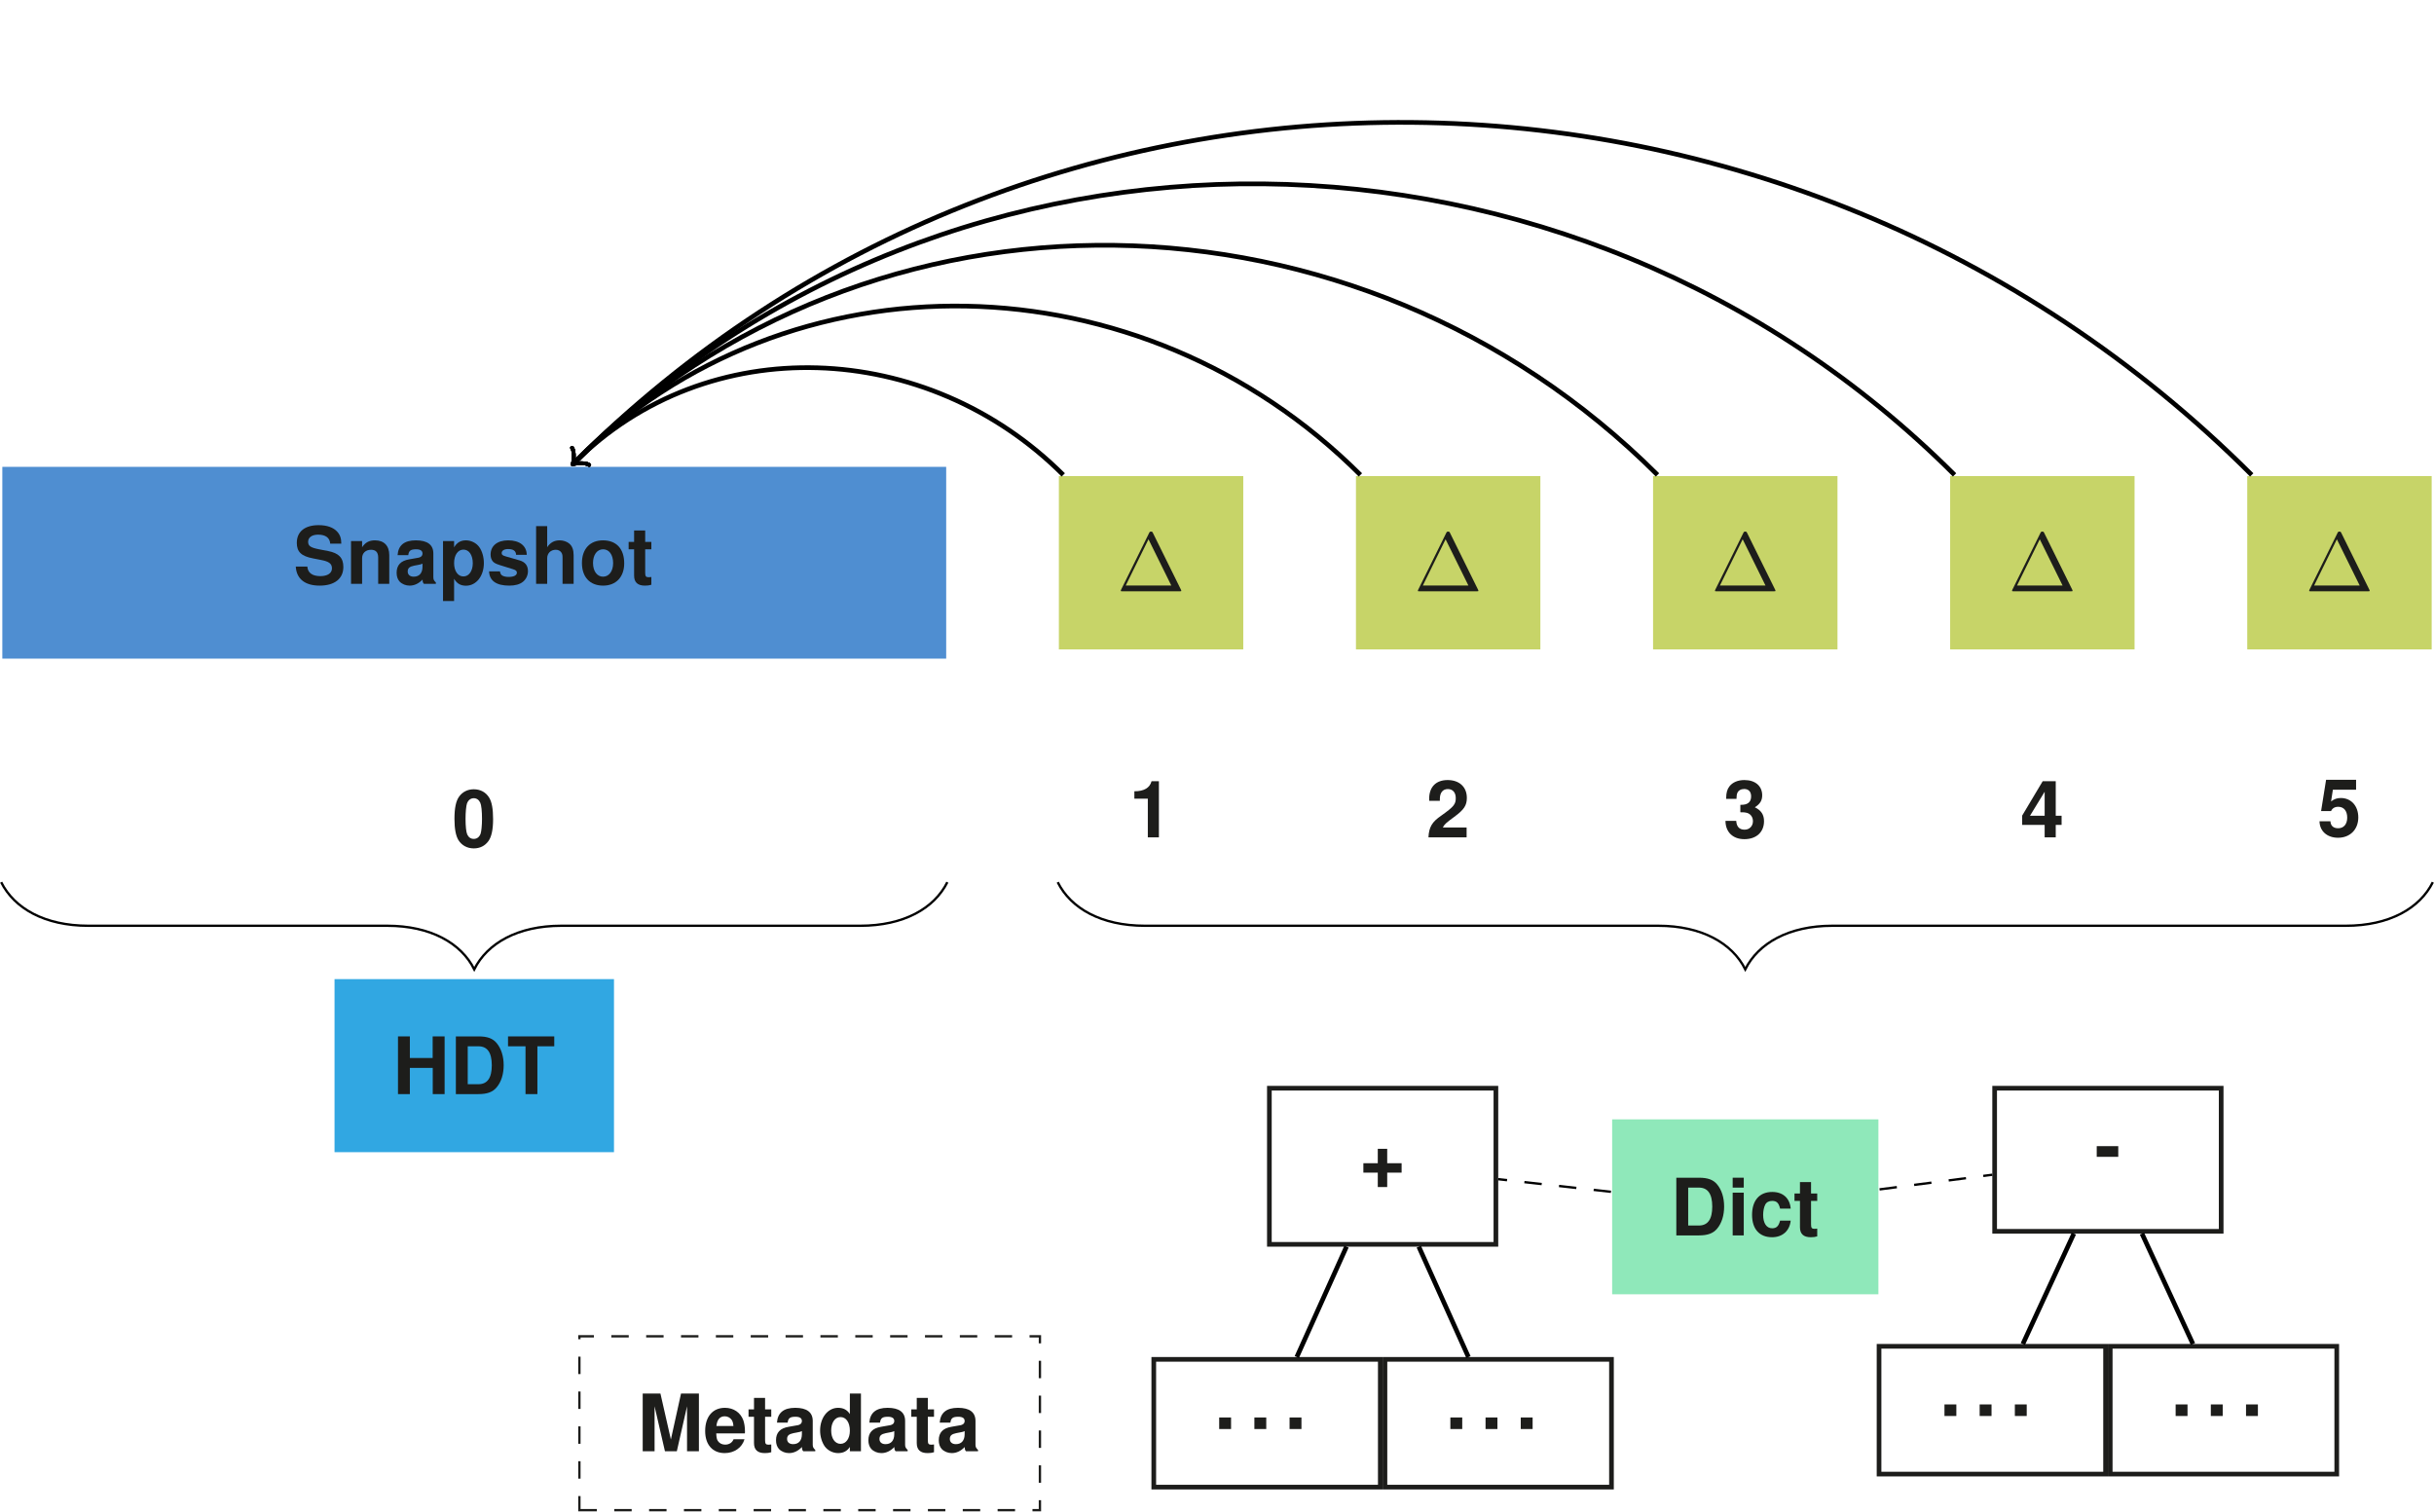
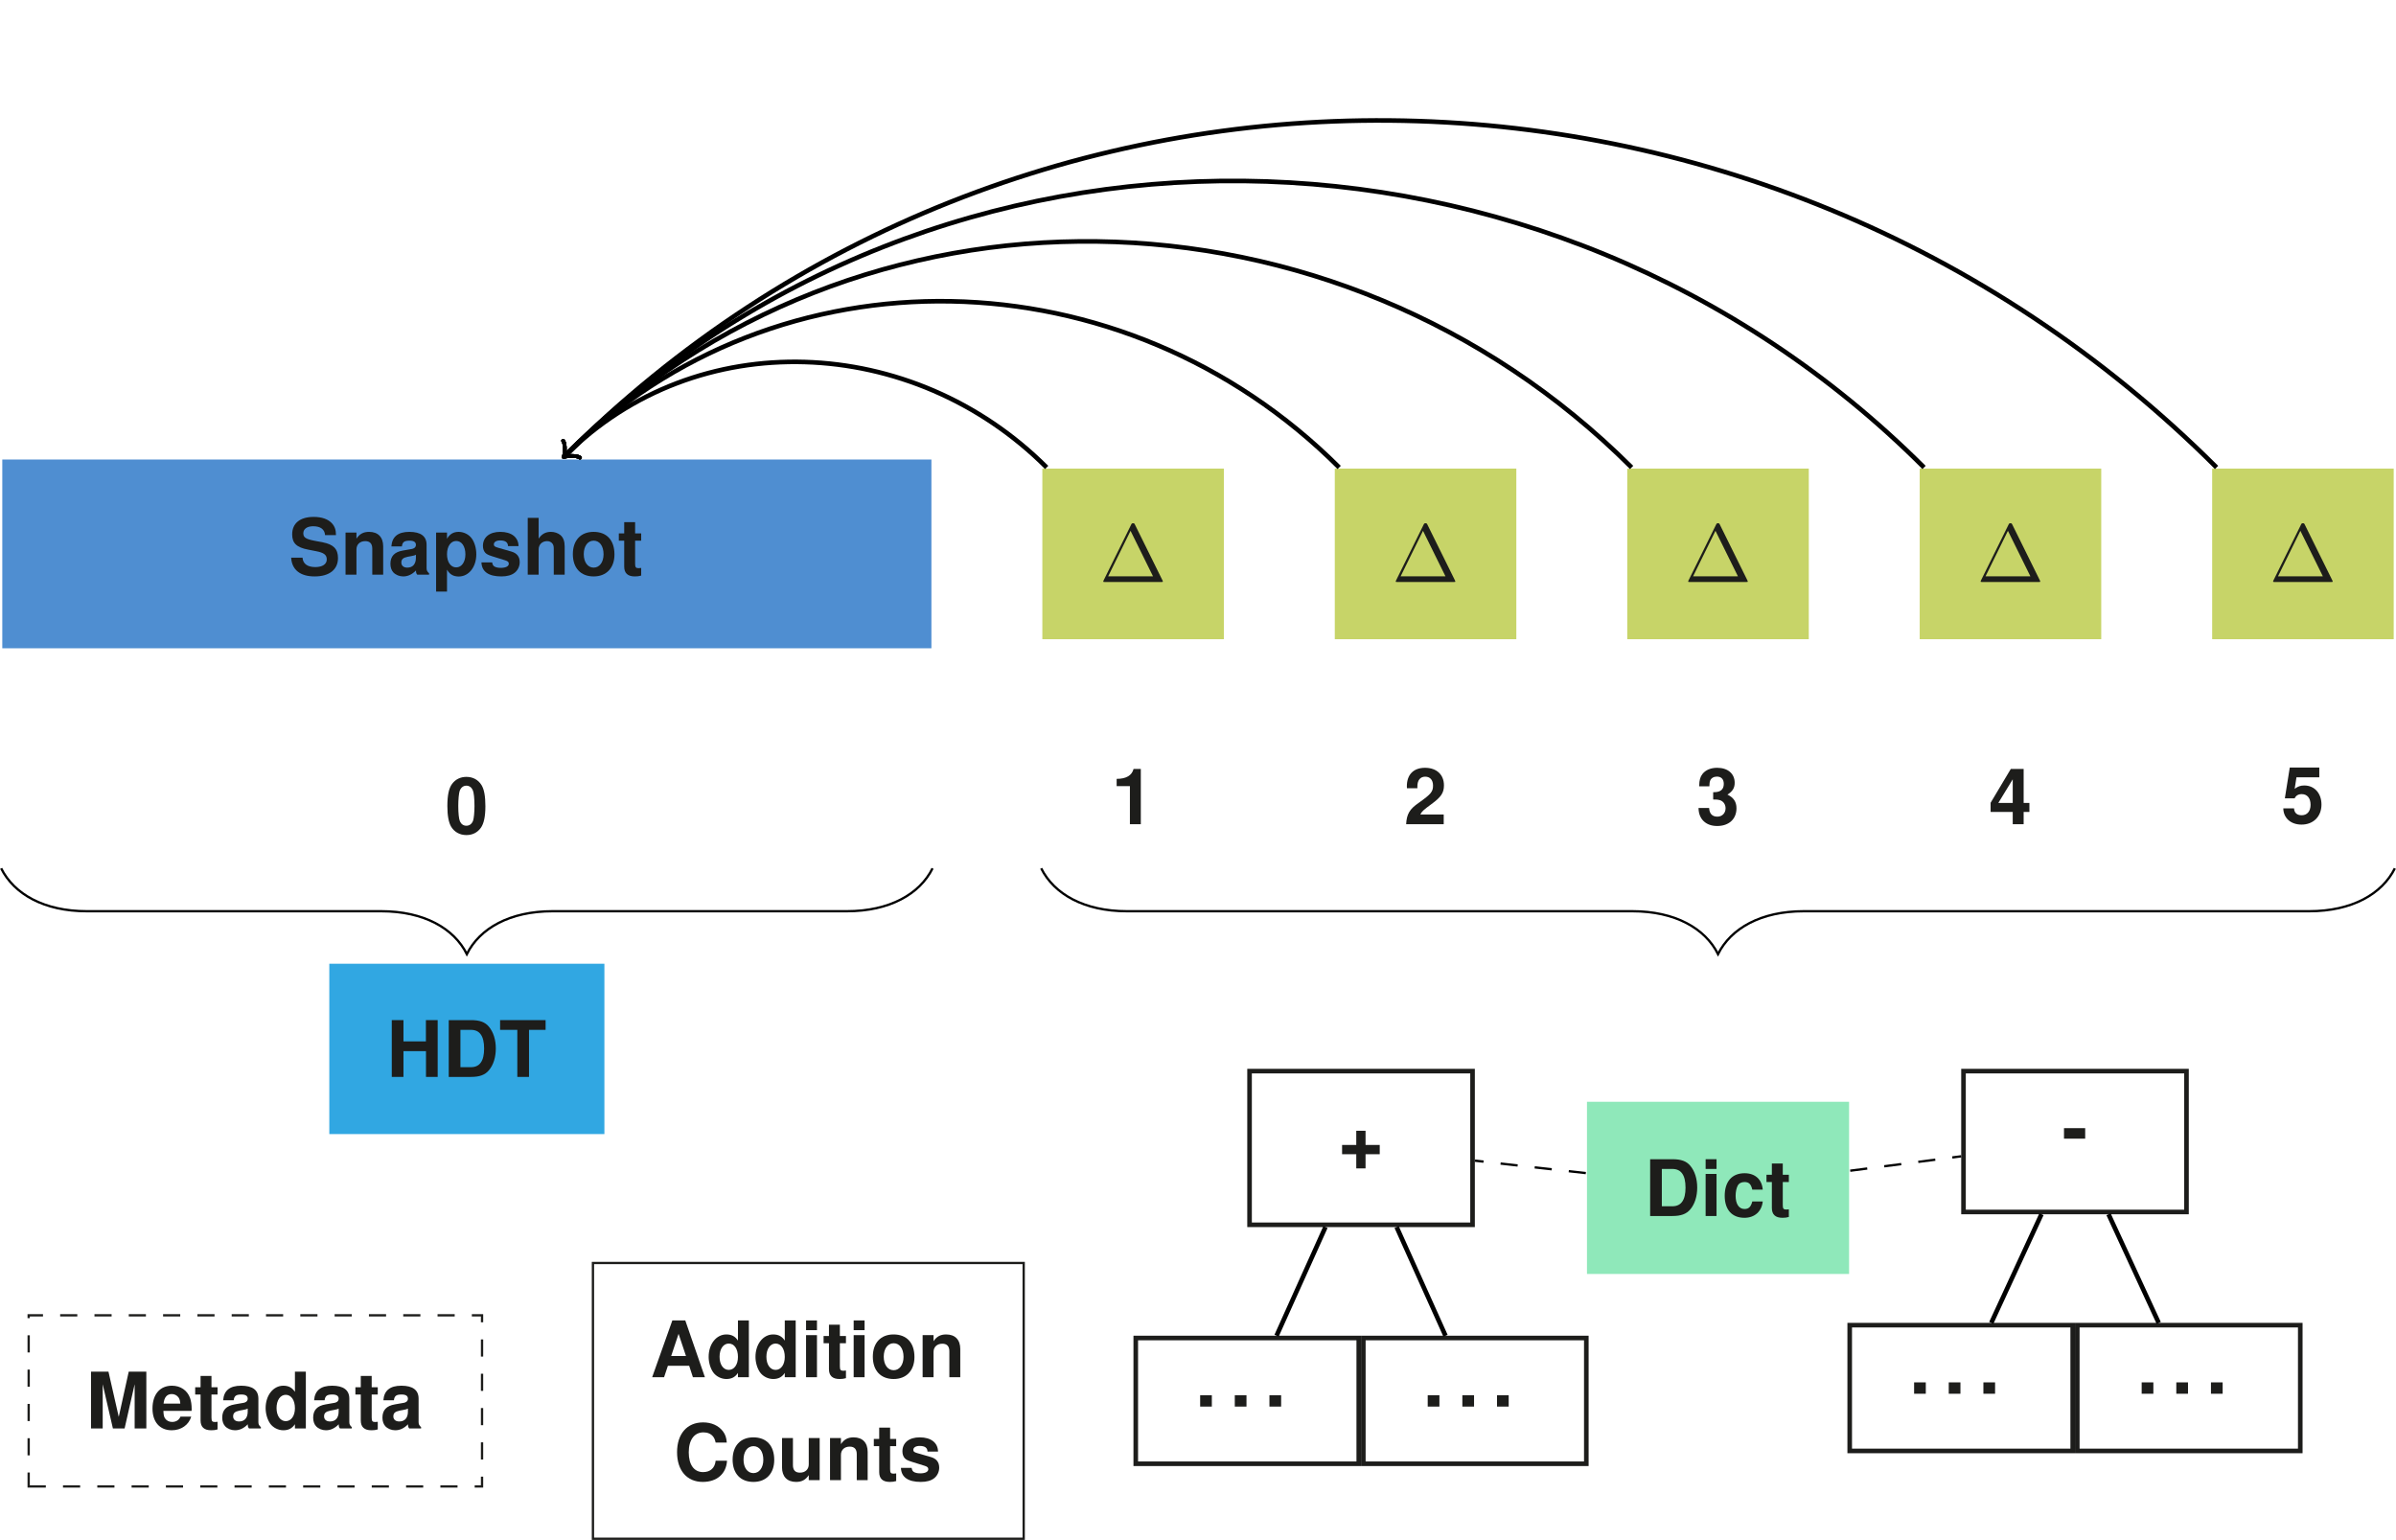
- <svg xmlns="http://www.w3.org/2000/svg" xmlns:xlink="http://www.w3.org/1999/xlink" height="259.229pt" version="1.1" viewBox="-0.364 -15.31 417.49 259.229" width="417.49pt">
+ <svg xmlns="http://www.w3.org/2000/svg" xmlns:xlink="http://www.w3.org/1999/xlink" height="268.346pt" version="1.1" viewBox="-0.364 -15.31 417.49 268.346" width="417.49pt">
  <defs>
+     <path d="M6.183 -9.985C6.083 -10.186 6.054 -10.243 5.853 -10.243C5.638 -10.243 5.609 -10.186 5.509 -9.985L0.717 -0.287C0.689 -0.244 0.66 -0.158 0.66 -0.1C0.66 -0.014 0.674 0 0.961 0H10.731C11.018 0 11.032 -0.014 11.032 -0.1C11.032 -0.158 11.004 -0.244 10.975 -0.287L6.183 -9.985ZM5.409 -8.923L9.325 -0.99H1.506L5.409 -8.923Z" id="g0-1" />
    <path d="M7.237 -3.951H4.766V-6.422H3.15V-3.951H0.679V-2.335H3.15V0.136H4.766V-2.335H7.237V-3.951Z" id="g2-43" />
    <path d="M4.046 -4.644H0.353V-2.811H4.046V-4.644Z" id="g2-45" />
    <path d="M2.906 -1.982H0.869V0H2.906V-1.982Z" id="g2-46" />
    <path d="M3.707 -9.83C2.675 -9.83 1.792 -9.396 1.208 -8.595C0.652 -7.848 0.394 -6.612 0.394 -4.752C0.394 -3.055 0.625 -1.847 1.073 -1.113C1.643 -0.204 2.58 0.312 3.707 0.312C4.752 0.312 5.608 -0.109 6.205 -0.923C6.748 -1.657 7.02 -2.906 7.02 -4.698C7.02 -6.463 6.803 -7.658 6.341 -8.405C5.771 -9.328 4.834 -9.83 3.707 -9.83ZM3.707 -8.296C4.196 -8.296 4.589 -8.025 4.82 -7.522C5.01 -7.115 5.119 -6.056 5.119 -4.739C5.119 -3.666 5.01 -2.58 4.874 -2.2C4.657 -1.629 4.25 -1.317 3.707 -1.317C3.204 -1.317 2.824 -1.575 2.593 -2.064C2.403 -2.471 2.295 -3.49 2.295 -4.766C2.295 -5.893 2.403 -6.993 2.539 -7.386C2.756 -7.97 3.164 -8.296 3.707 -8.296Z" id="g2-48" />
    <path d="M3.232 -6.64V0H5.132V-9.627H3.87C3.571 -8.486 2.58 -7.902 0.923 -7.902V-6.64H3.232Z" id="g2-49" />
    <path d="M6.952 -1.697H2.879C3.123 -2.213 3.422 -2.485 4.834 -3.517C6.504 -4.739 6.993 -5.472 6.993 -6.775C6.993 -8.636 5.716 -9.83 3.693 -9.83C1.697 -9.83 0.53 -8.649 0.53 -6.612C0.53 -6.531 0.53 -6.422 0.543 -6.273H2.363V-6.585C2.363 -7.658 2.865 -8.283 3.734 -8.283C4.576 -8.283 5.092 -7.699 5.092 -6.735C5.092 -5.676 4.752 -5.255 2.634 -3.748C1.005 -2.634 0.502 -1.779 0.407 0H6.952V-1.697Z" id="g2-50" />
    <path d="M2.946 -4.304C3.612 -4.304 3.734 -4.291 4.06 -4.209C4.698 -4.033 5.105 -3.476 5.105 -2.77C5.105 -1.928 4.508 -1.317 3.68 -1.317C2.783 -1.317 2.295 -1.833 2.24 -2.824H0.394C0.407 -0.896 1.67 0.312 3.639 0.312C5.689 0.312 7.006 -0.896 7.006 -2.77C7.006 -3.897 6.517 -4.63 5.431 -5.16C6.327 -5.716 6.694 -6.327 6.694 -7.21C6.694 -8.812 5.499 -9.83 3.639 -9.83C2.539 -9.83 1.616 -9.45 1.073 -8.744C0.692 -8.269 0.516 -7.617 0.516 -6.762V-6.599H2.281C2.295 -7.115 2.335 -7.373 2.43 -7.617C2.607 -8.038 3.041 -8.296 3.598 -8.296C4.359 -8.296 4.793 -7.834 4.793 -7.033C4.793 -6.069 4.236 -5.581 3.109 -5.581H2.946V-4.304Z" id="g2-51" />
    <path d="M7.088 -3.707H6.083V-9.627H3.843L0.326 -3.734V-2.132H4.182V0H6.083V-2.132H7.088V-3.707ZM4.182 -3.707H1.67L4.182 -7.821V-3.707Z" id="g2-52" />
    <path d="M6.64 -9.627H1.494L0.638 -4.263H2.349C2.553 -4.739 2.987 -4.997 3.571 -4.997C4.535 -4.997 5.119 -4.304 5.119 -3.136C5.119 -2.01 4.521 -1.317 3.571 -1.317C2.743 -1.317 2.281 -1.738 2.24 -2.512H0.367C0.394 -0.828 1.67 0.312 3.544 0.312C5.608 0.312 7.02 -1.1 7.02 -3.177C7.02 -5.146 5.798 -6.504 4.019 -6.504C3.381 -6.504 2.906 -6.341 2.349 -5.92L2.661 -7.93H6.64V-9.627Z" id="g2-53" />
+     <path d="M6.803 -1.996L7.454 0H9.545L6.124 -9.898H3.87L0.353 0H2.43L3.096 -1.996H6.803ZM6.246 -3.693H3.666L4.956 -7.563L6.246 -3.693Z" id="g2-65" />
+     <path d="M9.26 -6.545C9.192 -7.4 9.016 -7.943 8.595 -8.5C7.834 -9.505 6.612 -10.061 5.132 -10.061C2.335 -10.061 0.597 -8.065 0.597 -4.861C0.597 -1.684 2.322 0.312 5.078 0.312C7.536 0.312 9.179 -1.113 9.301 -3.381H7.319C7.196 -2.118 6.395 -1.399 5.132 -1.399C3.557 -1.399 2.634 -2.675 2.634 -4.834C2.634 -7.02 3.598 -8.323 5.2 -8.323C5.906 -8.323 6.49 -8.079 6.87 -7.604C7.088 -7.332 7.196 -7.074 7.319 -6.545H9.26Z" id="g2-67" />
    <path d="M1.046 0H4.915C6.422 0 7.373 -0.353 8.038 -1.154C8.826 -2.077 9.247 -3.422 9.247 -4.956C9.247 -6.477 8.826 -7.821 8.038 -8.758C7.373 -9.559 6.436 -9.898 4.915 -9.898H1.046V0ZM3.082 -1.697V-8.201H4.915C6.45 -8.201 7.21 -7.128 7.21 -4.942C7.21 -2.77 6.45 -1.697 4.915 -1.697H3.082Z" id="g2-68" />
    <path d="M6.884 -4.494V0H8.921V-9.898H6.87V-6.192H2.96V-9.898H0.923V0H2.96V-4.494H6.884Z" id="g2-72" />
    <path d="M2.933 -7.712L4.712 0H6.748L8.5 -7.712V0H10.537V-9.898H7.468L5.73 -2.023L3.938 -9.898H0.896V0H2.933V-7.712Z" id="g2-77" />
    <path d="M8.242 -6.884C8.242 -7.794 8.038 -8.391 7.549 -8.934C6.884 -9.667 5.784 -10.061 4.359 -10.061C1.982 -10.061 0.611 -8.948 0.611 -7.02C0.611 -5.485 1.385 -4.739 3.394 -4.359L4.779 -4.087C6.137 -3.829 6.64 -3.449 6.64 -2.648C6.64 -1.819 5.879 -1.317 4.644 -1.317C3.259 -1.317 2.485 -1.901 2.417 -2.96H0.434C0.557 -0.842 2.01 0.312 4.535 0.312C7.088 0.312 8.595 -0.883 8.595 -2.892C8.595 -4.454 7.807 -5.268 5.974 -5.621L4.426 -5.92C2.974 -6.205 2.553 -6.49 2.553 -7.21C2.553 -7.957 3.218 -8.432 4.263 -8.432C5.553 -8.432 6.273 -7.889 6.341 -6.884H8.242Z" id="g2-83" />
    <path d="M5.228 -8.201H8.12V-9.898H0.19V-8.201H3.191V0H5.228V-8.201Z" id="g2-84" />
    <path d="M7.115 -0.231C6.775 -0.543 6.68 -0.747 6.68 -1.127V-5.2C6.68 -6.694 5.662 -7.454 3.68 -7.454S0.665 -6.612 0.543 -4.915H2.376C2.471 -5.676 2.783 -5.92 3.72 -5.92C4.454 -5.92 4.82 -5.676 4.82 -5.187C4.82 -4.942 4.698 -4.725 4.494 -4.616C4.236 -4.481 4.236 -4.481 3.299 -4.331L2.539 -4.196C1.086 -3.951 0.38 -3.204 0.38 -1.887C0.38 -1.263 0.557 -0.747 0.896 -0.38C1.317 0.054 1.955 0.312 2.607 0.312C3.422 0.312 4.168 -0.041 4.834 -0.733C4.834 -0.353 4.874 -0.217 5.051 0H7.115V-0.231ZM4.82 -2.946C4.82 -1.847 4.277 -1.222 3.313 -1.222C2.675 -1.222 2.281 -1.561 2.281 -2.105C2.281 -2.675 2.58 -2.946 3.367 -3.109L4.019 -3.232C4.521 -3.327 4.603 -3.354 4.82 -3.462V-2.946Z" id="g2-97" />
    <path d="M7.088 -4.589C6.952 -6.382 5.757 -7.454 3.924 -7.454C1.738 -7.454 0.462 -6.015 0.462 -3.517C0.462 -1.1 1.724 0.312 3.897 0.312C5.676 0.312 6.911 -0.788 7.088 -2.539H5.268C5.024 -1.589 4.644 -1.222 3.91 -1.222C2.946 -1.222 2.363 -2.091 2.363 -3.517C2.363 -4.209 2.498 -4.861 2.729 -5.295C2.946 -5.703 3.367 -5.92 3.91 -5.92C4.684 -5.92 5.051 -5.553 5.268 -4.589H7.088Z" id="g2-99" />
    <path d="M5.499 0H7.4V-9.898H5.499V-6.382C5.024 -7.115 4.386 -7.454 3.476 -7.454C1.724 -7.454 0.394 -5.771 0.394 -3.557C0.394 -2.566 0.692 -1.561 1.181 -0.855C1.684 -0.149 2.58 0.312 3.476 0.312C4.386 0.312 5.024 -0.027 5.499 -0.747V0ZM3.897 -5.866C4.861 -5.866 5.499 -4.929 5.499 -3.53C5.499 -2.2 4.847 -1.276 3.897 -1.276S2.295 -2.213 2.295 -3.557C2.295 -4.915 2.946 -5.866 3.897 -5.866Z" id="g2-100" />
    <path d="M7.115 -3.069C7.128 -3.232 7.128 -3.299 7.128 -3.394C7.128 -4.128 7.02 -4.807 6.843 -5.323C6.354 -6.653 5.173 -7.454 3.693 -7.454C1.589 -7.454 0.299 -5.934 0.299 -3.476C0.299 -1.127 1.575 0.312 3.652 0.312C5.295 0.312 6.626 -0.625 7.047 -2.064H5.173C4.942 -1.48 4.413 -1.141 3.72 -1.141C3.177 -1.141 2.743 -1.371 2.471 -1.779C2.295 -2.05 2.227 -2.376 2.2 -3.069H7.115ZM2.227 -4.331C2.349 -5.445 2.824 -6.001 3.666 -6.001C4.141 -6.001 4.576 -5.771 4.847 -5.39C5.024 -5.119 5.105 -4.834 5.146 -4.331H2.227Z" id="g2-101" />
    <path d="M0.91 -9.898V0H2.811V-4.399C2.811 -5.241 3.422 -5.839 4.277 -5.839C4.684 -5.839 5.01 -5.689 5.228 -5.39C5.39 -5.146 5.445 -4.956 5.445 -4.481V0H7.346V-4.915C7.346 -5.825 7.101 -6.477 6.599 -6.898C6.178 -7.251 5.567 -7.454 4.956 -7.454C4.019 -7.454 3.34 -7.074 2.811 -6.273V-9.898H0.91Z" id="g2-104" />
    <path d="M2.811 -7.332H0.91V0H2.811V-7.332ZM2.811 -9.898H0.91V-8.201H2.811V-9.898Z" id="g2-105" />
    <path d="M0.855 -7.332V0H2.756V-4.399C2.756 -5.268 3.367 -5.839 4.291 -5.839C5.105 -5.839 5.513 -5.39 5.513 -4.521V0H7.414V-4.915C7.414 -6.531 6.517 -7.454 4.956 -7.454C3.965 -7.454 3.299 -7.088 2.756 -6.273V-7.332H0.855Z" id="g2-110" />
    <path d="M4.087 -7.454C1.847 -7.454 0.475 -5.974 0.475 -3.571C0.475 -1.154 1.847 0.312 4.101 0.312C6.327 0.312 7.726 -1.168 7.726 -3.517C7.726 -6.001 6.382 -7.454 4.087 -7.454ZM4.101 -5.92C5.146 -5.92 5.825 -4.983 5.825 -3.544C5.825 -2.172 5.119 -1.222 4.101 -1.222C3.069 -1.222 2.376 -2.172 2.376 -3.571S3.069 -5.92 4.101 -5.92Z" id="g2-111" />
    <path d="M2.688 -7.332H0.788V2.96H2.688V-0.869C3.15 -0.054 3.802 0.326 4.725 0.326C6.49 0.326 7.794 -1.331 7.794 -3.557C7.794 -4.589 7.495 -5.621 7.006 -6.3C6.517 -6.993 5.608 -7.454 4.725 -7.454C3.802 -7.454 3.15 -7.061 2.688 -6.246V-7.332ZM4.291 -5.866C5.255 -5.866 5.893 -4.929 5.893 -3.53C5.893 -2.2 5.228 -1.263 4.291 -1.263C3.34 -1.263 2.688 -2.186 2.688 -3.557S3.34 -5.866 4.291 -5.866Z" id="g2-112" />
    <path d="M6.857 -4.97C6.83 -6.517 5.635 -7.454 3.666 -7.454C1.806 -7.454 0.652 -6.517 0.652 -5.01C0.652 -4.521 0.801 -4.101 1.059 -3.815C1.317 -3.557 1.548 -3.435 2.254 -3.204L4.521 -2.498C4.997 -2.349 5.16 -2.2 5.16 -1.901C5.16 -1.453 4.63 -1.181 3.748 -1.181C3.259 -1.181 2.865 -1.276 2.621 -1.439C2.417 -1.589 2.335 -1.738 2.254 -2.132H0.394C0.448 -0.53 1.629 0.312 3.856 0.312C4.874 0.312 5.648 0.095 6.192 -0.339S7.061 -1.453 7.061 -2.172C7.061 -3.123 6.585 -3.734 5.621 -4.019L3.218 -4.712C2.688 -4.874 2.553 -4.983 2.553 -5.282C2.553 -5.689 2.987 -5.961 3.652 -5.961C4.562 -5.961 5.01 -5.635 5.024 -4.97H6.857Z" id="g2-115" />
    <path d="M4.087 -7.183H3.028V-9.152H1.127V-7.183H0.19V-5.92H1.127V-1.412C1.127 -0.258 1.738 0.312 2.987 0.312C3.408 0.312 3.748 0.272 4.087 0.163V-1.168C3.897 -1.141 3.788 -1.127 3.652 -1.127C3.15 -1.127 3.028 -1.276 3.028 -1.928V-5.92H4.087V-7.183Z" id="g2-116" />
-     <path d="M6.183 -9.985C6.083 -10.186 6.054 -10.243 5.853 -10.243C5.638 -10.243 5.609 -10.186 5.509 -9.985L0.717 -0.287C0.689 -0.244 0.66 -0.158 0.66 -0.1C0.66 -0.014 0.674 0 0.961 0H10.731C11.018 0 11.032 -0.014 11.032 -0.1C11.032 -0.158 11.004 -0.244 10.975 -0.287L6.183 -9.985ZM5.409 -8.923L9.325 -0.99H1.506L5.409 -8.923Z" id="g0-1" />
+     <path d="M7.346 0V-7.332H5.445V-2.743C5.445 -1.874 4.834 -1.303 3.91 -1.303C3.096 -1.303 2.688 -1.738 2.688 -2.621V-7.332H0.788V-2.227C0.788 -0.611 1.684 0.312 3.245 0.312C4.236 0.312 4.902 -0.054 5.445 -0.869V0H7.346Z" id="g2-117" />
  </defs>
  <g id="page1">
    <path d="M0.035 97.66H161.93V64.766H0.035Z" fill="#4f8ed1" />
    <g fill="#1d1d1b" transform="matrix(1 0 0 1 -70.9845 3.6151)">
      <use x="120.919" xlink:href="#g2-83" y="81.212" />
      <use x="129.975" xlink:href="#g2-110" y="81.212" />
      <use x="138.271" xlink:href="#g2-97" y="81.212" />
      <use x="145.821" xlink:href="#g2-112" y="81.212" />
      <use x="154.117" xlink:href="#g2-115" y="81.212" />
      <use x="161.666" xlink:href="#g2-104" y="81.212" />
      <use x="169.962" xlink:href="#g2-111" y="81.212" />
      <use x="178.258" xlink:href="#g2-116" y="81.212" />
    </g>
    <path d="M181.258 96.078H212.887V66.348H181.258Z" fill="#c7d468" />
    <g fill="#1d1d1b" transform="matrix(1 0 0 1 110.237 4.9017)">
      <use x="80.982" xlink:href="#g0-1" y="81.212" />
    </g>
    <path d="M232.215 96.078H263.848V66.348H232.215Z" fill="#c7d468" />
    <g fill="#1d1d1b" transform="matrix(1 0 0 1 161.197 4.9017)">
      <use x="80.982" xlink:href="#g0-1" y="81.212" />
    </g>
    <path d="M283.176 96.078H314.809V66.348H283.176Z" fill="#c7d468" />
    <g fill="#1d1d1b" transform="matrix(1 0 0 1 212.156 4.9017)">
      <use x="80.982" xlink:href="#g0-1" y="81.212" />
    </g>
    <path d="M334.133 96.078H365.766V66.348H334.133Z" fill="#c7d468" />
    <g fill="#1d1d1b" transform="matrix(1 0 0 1 263.115 4.9017)">
      <use x="80.982" xlink:href="#g0-1" y="81.212" />
    </g>
    <path d="M385.094 96.078H416.727V66.348H385.094Z" fill="#c7d468" />
    <g fill="#1d1d1b" transform="matrix(1 0 0 1 314.075 4.9017)">
      <use x="80.982" xlink:href="#g0-1" y="81.212" />
    </g>
    <g fill="#1d1d1b" transform="matrix(1 0 0 1 -3.7888 48.687)">
      <use x="80.982" xlink:href="#g2-48" y="81.212" />
    </g>
    <g fill="#1d1d1b" transform="matrix(1 0 0 1 112.302 47.105)">
      <use x="80.982" xlink:href="#g2-49" y="81.212" />
    </g>
    <g fill="#1d1d1b" transform="matrix(1 0 0 1 163.261 47.105)">
      <use x="80.982" xlink:href="#g2-50" y="81.212" />
    </g>
    <g fill="#1d1d1b" transform="matrix(1 0 0 1 214.22 47.105)">
      <use x="80.982" xlink:href="#g2-51" y="81.212" />
    </g>
    <g fill="#1d1d1b" transform="matrix(1 0 0 1 265.18 47.105)">
      <use x="80.982" xlink:href="#g2-52" y="81.212" />
    </g>
    <g fill="#1d1d1b" transform="matrix(1 0 0 1 316.139 46.86)">
      <use x="80.982" xlink:href="#g2-53" y="81.212" />
    </g>
    <path d="M182.012 66.148C158.648 42.789 120.988 41.207 98.129 64.066" fill="none" stroke="#000000" stroke-miterlimit="10.037" stroke-width="0.8" />
    <path d="M100.695 64.434C100.051 63.973 98.223 64.156 97.856 64.34C98.039 63.973 98.223 62.145 97.762 61.5" fill="none" stroke="#000000" stroke-linecap="round" stroke-linejoin="round" stroke-miterlimit="10.037" stroke-width="0.64" />
    <path d="M232.981 66.148C195.5 28.684 135.094 27.102 98.129 64.066" fill="none" stroke="#000000" stroke-miterlimit="10.037" stroke-width="0.8" />
    <path d="M100.695 64.434C100.051 63.973 98.223 64.156 97.855 64.34C98.039 63.973 98.223 62.145 97.762 61.5" fill="none" stroke="#000000" stroke-linecap="round" stroke-linejoin="round" stroke-miterlimit="10.037" stroke-width="0.64" />
    <path d="M283.938 66.148C232.555 14.777 149 13.195 98.129 64.066" fill="none" stroke="#000000" stroke-miterlimit="10.037" stroke-width="0.8" />
    <path d="M100.695 64.434C100.051 63.973 98.223 64.156 97.856 64.34C98.039 63.973 98.223 62.145 97.762 61.5" fill="none" stroke="#000000" stroke-linecap="round" stroke-linejoin="round" stroke-miterlimit="10.037" stroke-width="0.64" />
    <path d="M334.891 66.148C269.461 0.723 163.055 -0.859 98.129 64.066" fill="none" stroke="#000000" stroke-miterlimit="10.037" stroke-width="0.8" />
    <path d="M100.695 64.434C100.051 63.973 98.223 64.156 97.855 64.34C98.039 63.973 98.223 62.145 97.762 61.5" fill="none" stroke="#000000" stroke-linecap="round" stroke-linejoin="round" stroke-miterlimit="10.037" stroke-width="0.64" />
    <path d="M385.86 66.148C306.368 -13.328 177.106 -14.91 98.129 64.066" fill="none" stroke="#000000" stroke-miterlimit="10.037" stroke-width="0.8" />
    <path d="M100.695 64.434C100.051 63.973 98.223 64.156 97.855 64.34C98.039 63.973 98.223 62.145 97.762 61.5" fill="none" stroke="#000000" stroke-linecap="round" stroke-linejoin="round" stroke-miterlimit="10.037" stroke-width="0.64" />
    <path d="M-0.164 136.008C2.078 140.492 7.309 143.481 14.777 143.481H66.039C73.508 143.481 78.738 146.469 80.981 150.953C83.223 146.469 88.453 143.481 95.926 143.481H147.184C154.656 143.481 159.887 140.492 162.129 136.008" fill="none" stroke="#000000" stroke-miterlimit="10.037" stroke-width="0.4" />
    <path d="M181.059 136.008C183.301 140.492 188.532 143.481 196 143.481H284.047C291.52 143.481 296.75 146.469 298.993 150.953C301.235 146.469 306.465 143.481 313.934 143.481H401.981C409.454 143.481 414.684 140.492 416.926 136.008" fill="none" stroke="#000000" stroke-miterlimit="10.037" stroke-width="0.4" />
    <path d="M217.364 198.125H256.219V171.344H217.364Z" fill="none" stroke="#1d1d1b" stroke-miterlimit="10.037" stroke-width="0.8" />
    <g fill="#1d1d1b" transform="matrix(1 0 0 1 146.343 106.949)">
      <use x="86.466" xlink:href="#g2-43" y="81.212" />
    </g>
    <path d="M197.536 239.766H236.391V217.852H197.536Z" fill="none" stroke="#1d1d1b" stroke-miterlimit="10.037" stroke-width="0.8" />
    <g fill="#1d1d1b" transform="matrix(1 0 0 1 126.517 148.591)">
      <use x="81.37" xlink:href="#g2-46" y="81.212" />
      <use x="87.406" xlink:href="#g2-46" y="81.212" />
      <use x="93.443" xlink:href="#g2-46" y="81.212" />
    </g>
    <path d="M237.188 239.766H276.043V217.852H237.188Z" fill="none" stroke="#1d1d1b" stroke-miterlimit="10.037" stroke-width="0.8" />
    <g fill="#1d1d1b" transform="matrix(1 0 0 1 166.169 148.591)">
      <use x="81.37" xlink:href="#g2-46" y="81.212" />
      <use x="87.406" xlink:href="#g2-46" y="81.212" />
      <use x="93.443" xlink:href="#g2-46" y="81.212" />
    </g>
    <path d="M222.071 217.453L230.59 198.523" fill="none" stroke="#000000" stroke-miterlimit="10.037" stroke-width="0.8" />
    <path d="M251.508 217.453L242.993 198.523" fill="none" stroke="#000000" stroke-miterlimit="10.037" stroke-width="0.8" />
    <path d="M341.766 195.891H380.621V171.344H341.766Z" fill="none" stroke="#1d1d1b" stroke-miterlimit="10.037" stroke-width="0.8" />
    <g fill="#1d1d1b" transform="matrix(1 0 0 1 270.746 104.714)">
      <use x="88.177" xlink:href="#g2-45" y="81.212" />
    </g>
    <path d="M321.938 237.531H360.793V215.613H321.938Z" fill="none" stroke="#1d1d1b" stroke-miterlimit="10.037" stroke-width="0.8" />
    <g fill="#1d1d1b" transform="matrix(1 0 0 1 250.92 146.355)">
      <use x="81.37" xlink:href="#g2-46" y="81.212" />
      <use x="87.406" xlink:href="#g2-46" y="81.212" />
      <use x="93.443" xlink:href="#g2-46" y="81.212" />
    </g>
    <path d="M361.59 237.531H400.446V215.613H361.59Z" fill="none" stroke="#1d1d1b" stroke-miterlimit="10.037" stroke-width="0.8" />
    <g fill="#1d1d1b" transform="matrix(1 0 0 1 290.572 146.355)">
      <use x="81.37" xlink:href="#g2-46" y="81.212" />
      <use x="87.406" xlink:href="#g2-46" y="81.212" />
      <use x="93.443" xlink:href="#g2-46" y="81.212" />
    </g>
    <path d="M346.606 215.215L355.348 196.289" fill="none" stroke="#000000" stroke-miterlimit="10.037" stroke-width="0.8" />
    <path d="M375.778 215.215L367.036 196.289" fill="none" stroke="#000000" stroke-miterlimit="10.037" stroke-width="0.8" />
    <path d="M276.157 206.691H321.829V176.688H276.157Z" fill="#8fe8ba" />
    <g fill="#1d1d1b" transform="matrix(1 0 0 1 205.137 115.381)">
      <use x="80.982" xlink:href="#g2-68" y="81.212" />
      <use x="90.785" xlink:href="#g2-105" y="81.212" />
      <use x="94.559" xlink:href="#g2-99" y="81.212" />
      <use x="102.109" xlink:href="#g2-116" y="81.212" />
    </g>
    <path d="M275.957 189.113L256.618 186.949" fill="none" stroke="#000000" stroke-dasharray="2.989,2.989" stroke-miterlimit="10.037" stroke-width="0.4" />
    <path d="M322.028 188.699L341.368 186.188" fill="none" stroke="#000000" stroke-dasharray="2.989,2.989" stroke-miterlimit="10.037" stroke-width="0.4" />
    <path d="M57.016 182.316H104.949V152.633H57.016Z" fill="#31a7e2" />
    <g fill="#1d1d1b" transform="matrix(1 0 0 1 -14.0038 91.143)">
      <use x="80.982" xlink:href="#g2-72" y="81.212" />
      <use x="90.785" xlink:href="#g2-68" y="81.212" />
      <use x="100.588" xlink:href="#g2-84" y="81.212" />
    </g>
-     <path d="M99.016 243.719H178.008V213.898H99.016Z" fill="none" stroke="#1d1d1b" stroke-dasharray="2.989,2.989" stroke-miterlimit="10.037" stroke-width="0.4" />
-     <g fill="#1d1d1b" transform="matrix(1 0 0 1 27.9974 152.407)">
+     <path d="M102.953 252.836H178.008V204.781H102.953Z" fill="none" stroke="#1d1d1b" stroke-miterlimit="10.037" stroke-width="0.4" />
+     <g fill="#1d1d1b" transform="matrix(1 0 0 1 31.9364 161.407)">
+       <use x="80.982" xlink:href="#g2-65" y="63.279" />
+       <use x="90.785" xlink:href="#g2-100" y="63.279" />
+       <use x="98.945" xlink:href="#g2-100" y="63.279" />
+       <use x="107.241" xlink:href="#g2-105" y="63.279" />
+       <use x="111.015" xlink:href="#g2-116" y="63.279" />
+       <use x="115.537" xlink:href="#g2-105" y="63.279" />
+       <use x="119.311" xlink:href="#g2-111" y="63.279" />
+       <use x="127.607" xlink:href="#g2-110" y="63.279" />
+       <use x="85.077" xlink:href="#g2-67" y="81.212" />
+       <use x="94.88" xlink:href="#g2-111" y="81.212" />
+       <use x="103.176" xlink:href="#g2-117" y="81.212" />
+       <use x="111.472" xlink:href="#g2-110" y="81.212" />
+       <use x="119.768" xlink:href="#g2-116" y="81.212" />
+       <use x="124.29" xlink:href="#g2-115" y="81.212" />
+     </g>
+     <path d="M4.633 243.719H83.629V213.898H4.633Z" fill="none" stroke="#1d1d1b" stroke-dasharray="2.989,2.989" stroke-miterlimit="10.037" stroke-width="0.4" />
+     <g fill="#1d1d1b" transform="matrix(1 0 0 1 -66.3846 152.407)">
      <use x="80.982" xlink:href="#g2-77" y="81.212" />
      <use x="92.292" xlink:href="#g2-101" y="81.212" />
      <use x="99.841" xlink:href="#g2-116" y="81.212" />
      <use x="104.363" xlink:href="#g2-97" y="81.212" />
      <use x="111.912" xlink:href="#g2-100" y="81.212" />
      <use x="120.208" xlink:href="#g2-97" y="81.212" />
      <use x="127.757" xlink:href="#g2-116" y="81.212" />
      <use x="132.279" xlink:href="#g2-97" y="81.212" />
    </g>
  </g>
</svg>
